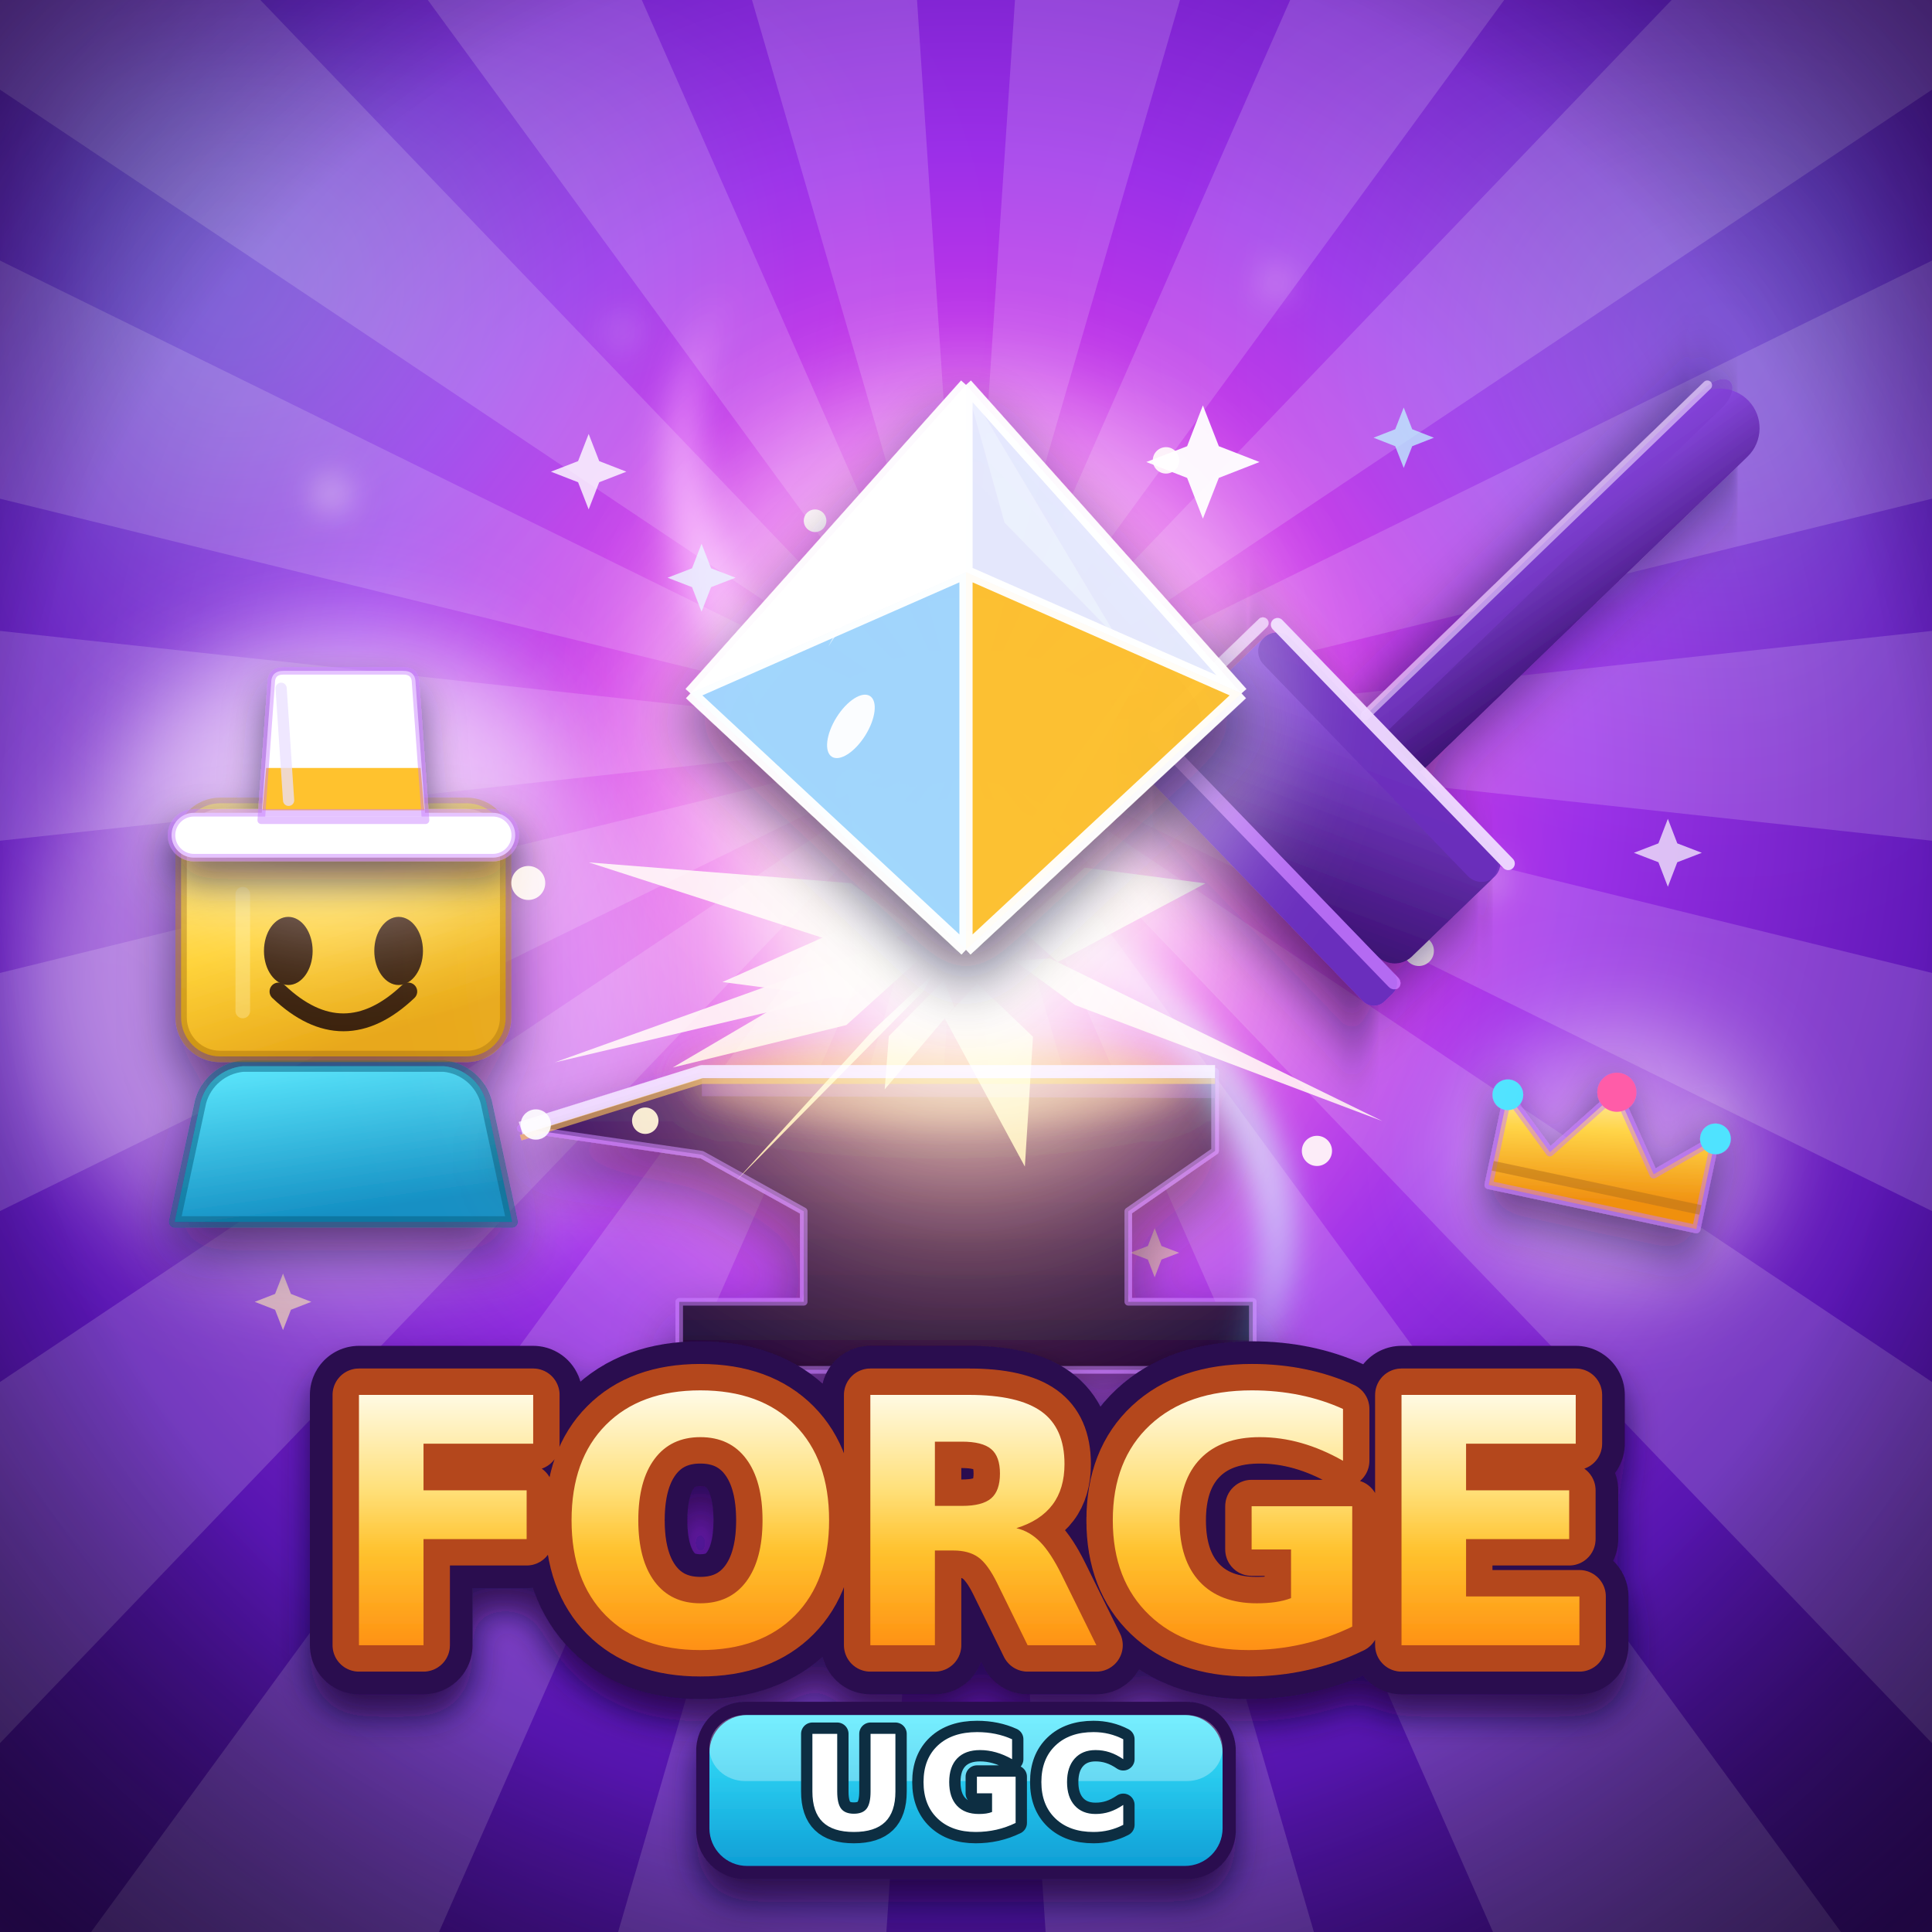
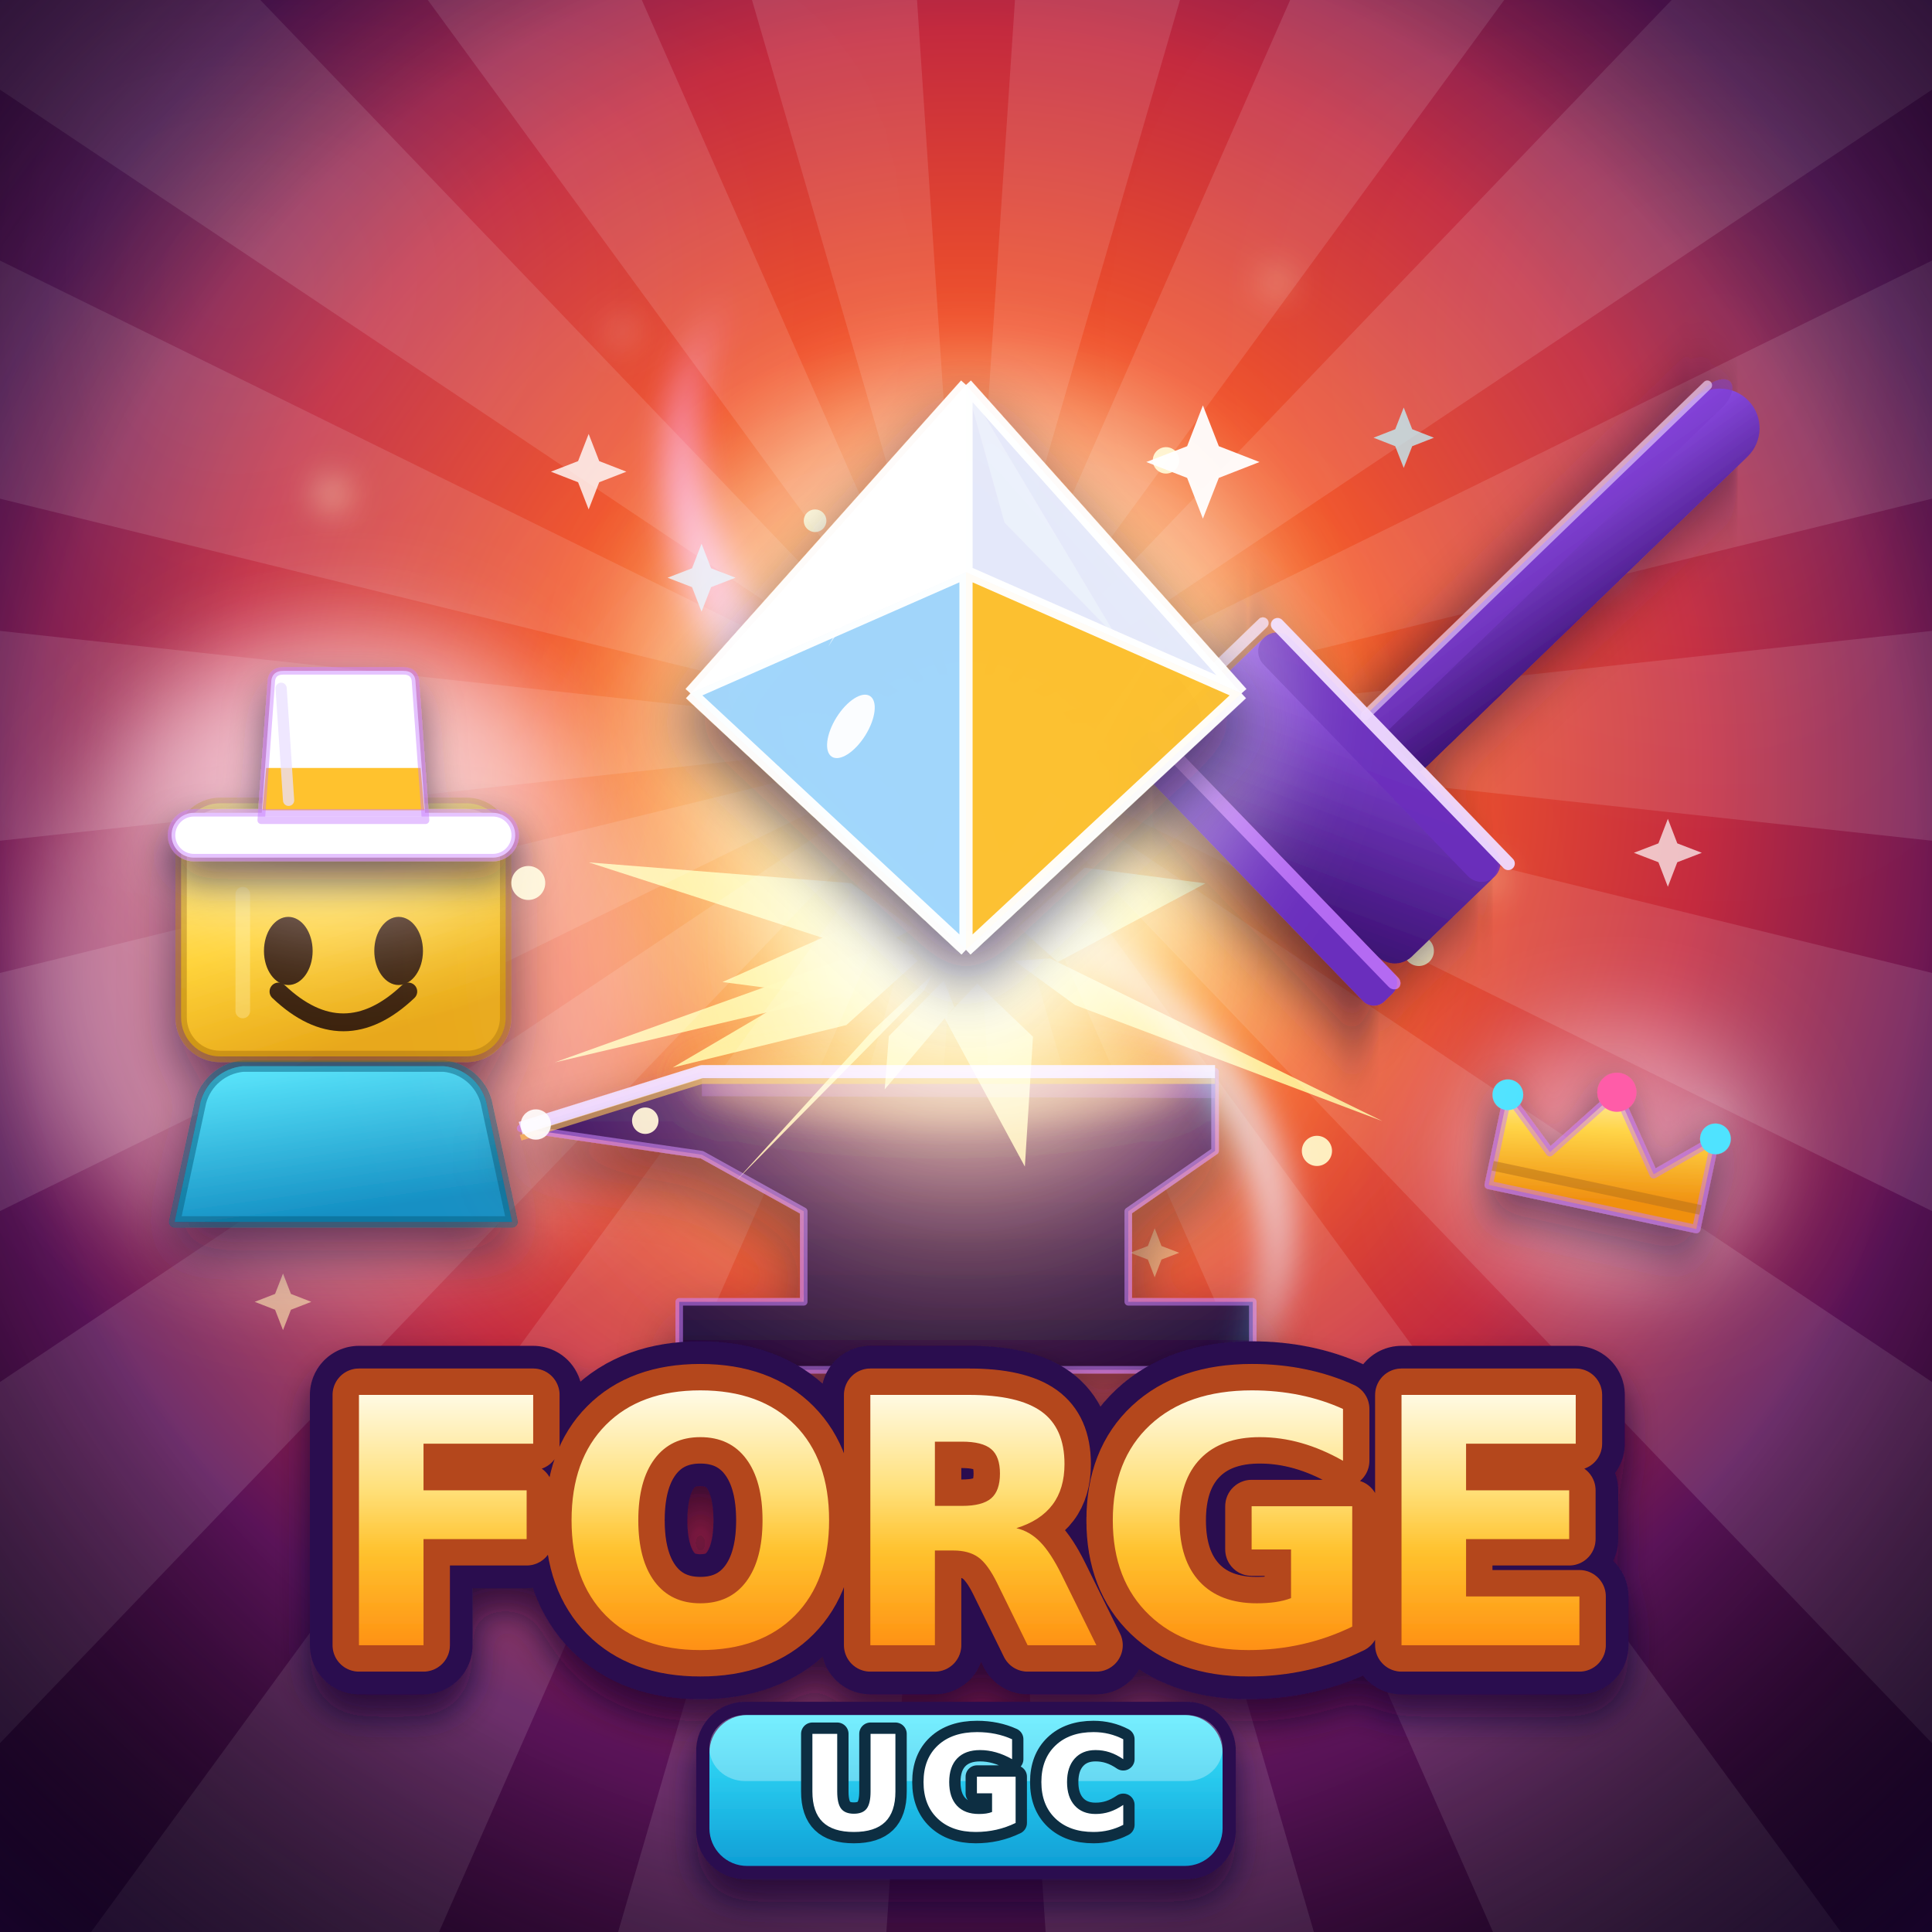
<svg xmlns="http://www.w3.org/2000/svg" viewBox="0 0 1024 1024" width="1024" height="1024">
  <defs>
    <radialGradient id="bgR" cx="50%" cy="40%" r="76%">
-       <stop offset="0%" stop-color="#FF5CBE" />
-       <stop offset="18%" stop-color="#E23BE8" />
-       <stop offset="42%" stop-color="#9B2EE8" />
-       <stop offset="70%" stop-color="#5715B0" />
-       <stop offset="100%" stop-color="#260A56" />
+       <stop offset="0%" stop-color="#FFE9A8" />
+       <stop offset="12%" stop-color="#FF9A2E" />
+       <stop offset="30%" stop-color="#F0522A" />
+       <stop offset="50%" stop-color="#C42A3E" />
+       <stop offset="70%" stop-color="#5A1358" />
+       <stop offset="100%" stop-color="#12041C" />
    </radialGradient>
    <radialGradient id="rayFade" cx="50%" cy="50%" r="50%">
      <stop offset="0%" stop-color="#FFFFFF" stop-opacity="0.30" />
      <stop offset="55%" stop-color="#FFFFFF" stop-opacity="0.13" />
      <stop offset="100%" stop-color="#FFFFFF" stop-opacity="0" />
    </radialGradient>
    <radialGradient id="coreFlash" cx="50%" cy="50%" r="50%">
      <stop offset="0%" stop-color="#FFFFFF" stop-opacity="1" />
      <stop offset="26%" stop-color="#FFF0B0" stop-opacity="0.95" />
      <stop offset="58%" stop-color="#FFB03C" stop-opacity="0.55" />
      <stop offset="100%" stop-color="#FF8A2E" stop-opacity="0" />
    </radialGradient>
    <radialGradient id="cyanHalo" cx="50%" cy="50%" r="50%">
      <stop offset="0%" stop-color="#5FF0FF" stop-opacity="0.85" />
      <stop offset="45%" stop-color="#5FF0FF" stop-opacity="0.38" />
      <stop offset="100%" stop-color="#5FF0FF" stop-opacity="0" />
    </radialGradient>
    <linearGradient id="anvilBody" x1="0" y1="0" x2="0" y2="1">
      <stop offset="0%" stop-color="#3B1470" />
      <stop offset="100%" stop-color="#1A0538" />
    </linearGradient>
    <linearGradient id="hammerBody" x1="0" y1="0" x2="1" y2="1">
      <stop offset="0%" stop-color="#9350EE" />
      <stop offset="100%" stop-color="#3A1070" />
    </linearGradient>
    <linearGradient id="goldText" x1="0" y1="0" x2="0" y2="1">
      <stop offset="0%" stop-color="#FFFBE8" />
      <stop offset="38%" stop-color="#FFE07A" />
      <stop offset="62%" stop-color="#FFC22E" />
      <stop offset="100%" stop-color="#FF9012" />
    </linearGradient>
    <linearGradient id="badgeFill" x1="0" y1="0" x2="0" y2="1">
      <stop offset="0%" stop-color="#3BE8FF" />
      <stop offset="100%" stop-color="#0F9FD6" />
    </linearGradient>
    <linearGradient id="headGrad" x1="0" y1="0" x2="0.4" y2="1">
      <stop offset="0%" stop-color="#FFE98A" />
      <stop offset="55%" stop-color="#FFD338" />
      <stop offset="100%" stop-color="#E8A81A" />
    </linearGradient>
    <linearGradient id="shirtGrad" x1="0" y1="0" x2="0.3" y2="1">
      <stop offset="0%" stop-color="#5FEBFF" />
      <stop offset="100%" stop-color="#1590C4" />
    </linearGradient>
    <linearGradient id="starBadge" x1="0" y1="0" x2="0.3" y2="1">
      <stop offset="0%" stop-color="#FFF6D0" />
      <stop offset="45%" stop-color="#FFD447" />
      <stop offset="100%" stop-color="#F09010" />
    </linearGradient>
    <filter id="bS" x="-100%" y="-100%" width="300%" height="300%">
      <feGaussianBlur stdDeviation="9" />
    </filter>
    <filter id="bM" x="-150%" y="-150%" width="400%" height="400%">
      <feGaussianBlur stdDeviation="26" />
    </filter>
    <filter id="bL" x="-200%" y="-200%" width="500%" height="500%">
      <feGaussianBlur stdDeviation="52" />
    </filter>
    <filter id="dropHero" x="-60%" y="-60%" width="220%" height="220%">
      <feDropShadow dx="0" dy="16" stdDeviation="16" flood-color="#1A0330" flood-opacity="0.6" />
    </filter>
    <filter id="dropText" x="-40%" y="-60%" width="180%" height="260%">
      <feDropShadow dx="0" dy="12" stdDeviation="9" flood-color="#1A0330" flood-opacity="0.72" />
    </filter>
  </defs>
  <rect width="1024" height="1024" fill="url(#bgR)" />
-   <g opacity="0.46" style="mix-blend-mode:screen">
+   <g opacity="0.34" style="mix-blend-mode:screen">
    <g opacity="0.34">
      <path d="M512 390 L1755 255 L1755 525 Z" fill="#FFFFFF" />
      <path d="M512 390 L1726 688 L1634 942 Z" fill="#FFFFFF" />
      <path d="M512 390 L1551 1085 L1377 1292 Z" fill="#FFFFFF" />
      <path d="M512 390 L1250 1399 L1016 1534 Z" fill="#FFFFFF" />
      <path d="M512 390 L861 1590 L595 1637 Z" fill="#FFFFFF" />
      <path d="M512 390 L429 1637 L163 1590 Z" fill="#FFFFFF" />
      <path d="M512 390 L8 1534 L-226 1399 Z" fill="#FFFFFF" />
      <path d="M512 390 L-353 1292 L-527 1085 Z" fill="#FFFFFF" />
      <path d="M512 390 L-610 942 L-702 688 Z" fill="#FFFFFF" />
      <path d="M512 390 L-731 525 L-731 255 Z" fill="#FFFFFF" />
      <path d="M512 390 L-702 92 L-610 -162 Z" fill="#FFFFFF" />
      <path d="M512 390 L-527 -305 L-353 -512 Z" fill="#FFFFFF" />
      <path d="M512 390 L-226 -619 L8 -754 Z" fill="#FFFFFF" />
      <path d="M512 390 L163 -810 L429 -857 Z" fill="#FFFFFF" />
      <path d="M512 390 L595 -857 L861 -810 Z" fill="#FFFFFF" />
      <path d="M512 390 L1016 -754 L1250 -619 Z" fill="#FFFFFF" />
      <path d="M512 390 L1377 -512 L1551 -305 Z" fill="#FFFFFF" />
      <path d="M512 390 L1634 -162 L1726 92 Z" fill="#FFFFFF" />
    </g>
  </g>
-   <ellipse cx="120" cy="150" rx="330" ry="290" fill="url(#cyanHalo)" opacity="0.5" style="mix-blend-mode:screen" filter="url(#bL)" />
-   <ellipse cx="920" cy="180" rx="300" ry="260" fill="url(#cyanHalo)" opacity="0.42" style="mix-blend-mode:screen" filter="url(#bL)" />
+   <ellipse cx="120" cy="150" rx="330" ry="290" fill="url(#cyanHalo)" opacity="0.15" style="mix-blend-mode:screen" filter="url(#bL)" />
+   <ellipse cx="920" cy="180" rx="300" ry="260" fill="url(#cyanHalo)" opacity="0.13" style="mix-blend-mode:screen" filter="url(#bL)" />
  <g style="mix-blend-mode:screen" filter="url(#bS)">
    <circle cx="176" cy="262" r="7" fill="#FFE9A8" opacity="0.85" />
    <circle cx="852" cy="300" r="6" fill="#7DF3FF" opacity="0.8" />
    <circle cx="250" cy="476" r="5" fill="#FFFFFF" opacity="0.6" />
    <circle cx="790" cy="466" r="6" fill="#FFE9A8" opacity="0.7" />
    <circle cx="128" cy="560" r="5" fill="#7DF3FF" opacity="0.6" />
    <circle cx="906" cy="592" r="5" fill="#FFFFFF" opacity="0.55" />
    <circle cx="330" cy="176" r="5" fill="#FFFFFF" opacity="0.5" />
    <circle cx="676" cy="150" r="6" fill="#FFE9A8" opacity="0.6" />
  </g>
  <g>
    <path d="M312 230 L317.6 244.4 L332 250 L317.6 255.6 L312 270 L306.4 255.6 L292 250 L306.4 244.4 Z" fill="#FFFFFF" opacity="0.8" />
    <path d="M744 216 L748.5 227.5 L760 232 L748.5 236.5 L744 248 L739.5 236.5 L728 232 L739.5 227.5 Z" fill="#BFF6FF" opacity="0.75" />
    <path d="M150 675 L154.2 685.8 L165 690 L154.2 694.2 L150 705 L145.8 694.2 L135 690 L145.8 685.8 Z" fill="#FFE9A8" opacity="0.6" />
    <path d="M884 434 L889.0 447.0 L902 452 L889.0 457.0 L884 470 L879.0 457.0 L866 452 L879.0 447.0 Z" fill="#FFFFFF" opacity="0.7" />
    <path d="M612 651 L615.6 660.4 L625 664 L615.6 667.6 L612 677 L608.4 667.6 L599 664 L608.4 660.4 Z" fill="#FFE9A8" opacity="0.55" />
  </g>
  <ellipse cx="182" cy="518" rx="172" ry="163" fill="#FFE9FF" opacity="0.4" style="mix-blend-mode:screen" filter="url(#bM)" />
  <g transform="translate(182 498) scale(0.86)" filter="url(#dropHero)">
    <path d="M-62 78 h124 a30 30 0 0 1 26 22 l16 74 h-208 l16 -74 a30 30 0 0 1 26 -22 Z" fill="url(#shirtGrad)" />
    <path d="M-62 78 h124 a30 30 0 0 1 26 22 l16 74 h-208 l16 -74 a30 30 0 0 1 26 -22 Z" fill="none" stroke="#0B5E80" stroke-width="7" stroke-opacity="0.5" stroke-linejoin="round" />
    <path d="M-76 -84 h152 a24 24 0 0 1 24 24 v108 a24 24 0 0 1 -24 24 h-152 a24 24 0 0 1 -24 -24 v-108 a24 24 0 0 1 24 -24 Z" fill="url(#headGrad)" />
    <path d="M-76 -84 h152 a24 24 0 0 1 24 24 v108 a24 24 0 0 1 -24 24 h-152 a24 24 0 0 1 -24 -24 v-108 a24 24 0 0 1 24 -24 Z" fill="none" stroke="#A8700A" stroke-width="7" stroke-opacity="0.45" stroke-linejoin="round" />
    <g fill="#3A2408">
      <g transform="translate(-34 -14)">
        <path d="M0 0 a15 21 0 1 0 0.1 0 Z" />
      </g>
      <g transform="translate(34 -14)">
        <path d="M0 0 a15 21 0 1 0 0.1 0 Z" />
      </g>
    </g>
    <path d="M-40 32 Q0 70 40 32" fill="none" stroke="#3A2408" stroke-width="11" stroke-linecap="round" />
    <path d="M-62 -28 L-62 44" stroke="#FFF6C8" stroke-width="9" stroke-opacity="0.3" stroke-linecap="round" />
  </g>
  <ellipse cx="182" cy="411" rx="109" ry="82" fill="#FFE9FF" opacity="0.45" style="mix-blend-mode:screen" filter="url(#bM)" />
  <g transform="translate(182 411) rotate(0) scale(0.66)" filter="url(#dropHero)">
    <path d="M-66 36 L-58 -74 Q-58 -84 -48 -84 L48 -84 Q58 -84 58 -74 L66 36 Z" fill="#FFFFFF" />
    <path d="M-62 -6 L62 -6 L65 28 L-65 28 Z" fill="#FFC22E" />
    <path d="M-120 30 h240 a18 18 0 0 1 0 36 h-240 a18 18 0 0 1 0 -36 Z" fill="#FFFFFF" />
    <path d="M-66 36 L-58 -74 Q-58 -84 -48 -84 L48 -84 Q58 -84 58 -74 L66 36 Z" fill="none" stroke="#C77BFF" stroke-width="6" stroke-opacity="0.45" stroke-linejoin="round" />
    <path d="M-120 30 h240 a18 18 0 0 1 0 36 h-240 a18 18 0 0 1 0 -36 Z" fill="none" stroke="#C77BFF" stroke-width="6" stroke-opacity="0.45" stroke-linejoin="round" />
    <path d="M-50 -70 L-44 20" stroke="#E9DFFF" stroke-width="9" stroke-opacity="0.75" stroke-linecap="round" />
  </g>
  <ellipse cx="856" cy="612" rx="81" ry="68" fill="#FFE9FF" opacity="0.5" style="mix-blend-mode:screen" filter="url(#bM)" />
  <g transform="translate(856 612) rotate(12) scale(0.74)" filter="url(#dropHero)">
    <path d="M-84 40 L-84 -26 L-46 8 L-8 -44 L30 8 L68 -26 L68 40 Z" fill="url(#starBadge)" />
    <path d="M-84 40 L-84 -26 L-46 8 L-8 -44 L30 8 L68 -26 L68 40 Z" fill="none" stroke="#C77BFF" stroke-width="6" stroke-opacity="0.5" stroke-linejoin="round" />
    <path d="M-84 26 L68 26" stroke="#B4711A" stroke-width="7" stroke-opacity="0.5" />
    <circle cx="-8" cy="-44" r="14" fill="#FF5BA8" />
    <circle cx="-84" cy="-26" r="11" fill="#4FE3FF" />
    <circle cx="68" cy="-26" r="11" fill="#4FE3FF" />
  </g>
  <g filter="url(#dropHero)">
    <path d="M276.0 598.0 L372.0 568.0 L644.0 568.0 L644.0 610.0 L598.0 642.0 L598.0 690.0 L664.0 690.0 L664.0 726.0 L360.0 726.0 L360.0 690.0 L426.0 690.0 L426.0 642.0 L372.0 612.0 Z" fill="url(#anvilBody)" />
    <path d="M372.0 568.0 L644.0 568.0 L644.0 582.0 L372.0 581.0 Z" fill="#5C2699" opacity="0.9" />
    <ellipse cx="498" cy="574" rx="132" ry="22" fill="#FFB03C" opacity="0.55" style="mix-blend-mode:screen" filter="url(#bS)" />
    <path d="M276.0 598.0 L372.0 568.0 L644.0 568.0 L644.0 610.0 L598.0 642.0 L598.0 690.0 L664.0 690.0 L664.0 726.0 L360.0 726.0 L360.0 690.0 L426.0 690.0 L426.0 642.0 L372.0 612.0 Z" fill="none" stroke="#C77BFF" stroke-width="4" stroke-linejoin="round" stroke-opacity="0.55" />
    <path d="M276.0 598.0 L372.0 568.0 L644.0 568.0" fill="none" stroke="#F0DBFF" stroke-width="7" stroke-linejoin="round" stroke-opacity="0.95" />
    <path d="M276.0 598.0 L372.0 568.0 L644.0 568.0" fill="none" stroke="#FFC24F" stroke-width="3" stroke-linejoin="round" stroke-opacity="0.6" transform="translate(0,5)" />
    <circle cx="284" cy="596" r="8" fill="#FFFFFF" opacity="0.9" style="mix-blend-mode:screen" />
  </g>
  <circle cx="512" cy="498" r="250" fill="url(#coreFlash)" opacity="0.75" style="mix-blend-mode:screen" filter="url(#bL)" />
  <circle cx="512" cy="498" r="150" fill="url(#coreFlash)" style="mix-blend-mode:screen" filter="url(#bM)" />
  <circle cx="512" cy="498" r="58" fill="url(#coreFlash)" style="mix-blend-mode:screen" />
  <g style="mix-blend-mode:screen">
    <path d="M356.6 565.8 L473.0 497.4 L486.4 509.2 L448.6 543.3 Z" fill="#FFE07A" opacity="0.95" />
    <path d="M312.1 457.1 L451.1 468.1 L483.9 492.2 L460.3 504.9 Z" fill="#FFE07A" opacity="0.95" />
    <path d="M446.3 411.8 L456.7 442.3 L496.6 477.8 L505.9 473.0 Z" fill="#FFE07A" opacity="0.95" />
    <path d="M616.2 337.3 L526.0 463.0 L525.6 477.0 L552.5 449.0 Z" fill="#FFE07A" opacity="0.95" />
    <path d="M638.9 468.2 L560.6 509.9 L539.9 491.4 L574.9 459.9 Z" fill="#FFE07A" opacity="0.95" />
    <path d="M732.7 594.2 L569.8 532.7 L537.6 509.2 L556.6 508.0 Z" fill="#FFE07A" opacity="0.95" />
    <path d="M543.2 618.3 L547.5 549.5 L518.0 521.3 L500.6 539.5 Z" fill="#FFE07A" opacity="0.95" />
    <path d="M390.1 625.9 L489.7 525.0 L494.1 516.7 L462.9 545.9 Z" fill="#FFE07A" opacity="0.95" />
    <path d="M382.9 520.5 L459.8 486.4 L483.6 502.9 L450.7 529.4 Z" fill="#FFE07A" opacity="0.95" />
    <path d="M294.0 563.1 L461.6 503.0 L484.7 506.1 L453.4 525.5 Z" fill="#FFE07A" opacity="0.95" />
    <path d="M468.9 577.4 L505.8 533.7 L500.2 519.7 L471.1 549.2 Z" fill="#FFE07A" opacity="0.95" />
  </g>
  <path d="M548 480 C 668 534 724 648 652 736 C 700 656 650 560 558 490 Z" fill="#4FE3FF" opacity="0.8" style="mix-blend-mode:screen" filter="url(#bS)" />
  <path d="M476 462 C 366 370 314 246 386 156 C 340 230 386 326 476 416 Z" fill="#E58BFF" opacity="0.75" style="mix-blend-mode:screen" filter="url(#bS)" />
  <circle cx="280" cy="468" r="9" fill="#FFF0B8" opacity="0.95" style="mix-blend-mode:screen" />
  <circle cx="752" cy="504" r="8" fill="#FFF0B8" opacity="0.95" style="mix-blend-mode:screen" />
  <circle cx="342" cy="594" r="7" fill="#FFF0B8" opacity="0.95" style="mix-blend-mode:screen" />
  <circle cx="698" cy="610" r="8" fill="#FFF0B8" opacity="0.95" style="mix-blend-mode:screen" />
  <circle cx="432" cy="276" r="6" fill="#FFF0B8" opacity="0.95" style="mix-blend-mode:screen" />
  <circle cx="618" cy="244" r="7" fill="#FFF0B8" opacity="0.95" style="mix-blend-mode:screen" />
  <g transform="translate(662.0 468.0) rotate(46)">
    <g filter="url(#dropHero)">
      <rect x="-21.0" y="-368" width="42" height="278" rx="21" fill="url(#hammerBody)" />
      <rect x="-21.0" y="-368" width="14" height="278" rx="13" fill="#7A3ACC" opacity="0.5" />
      <rect x="-88.0" y="-106" width="176" height="84" rx="13" fill="url(#hammerBody)" />
      <rect x="-88.0" y="-106" width="176" height="20" rx="10" fill="#6B2FBD" opacity="0.9" />
      <rect x="-95.0" y="-22" width="190" height="22" rx="8" fill="#6B2FBD" />
      <rect x="-95.0" y="-22" width="190" height="7" rx="4" fill="#C77BFF" opacity="0.8" />
      <path d="M-88.0 -106 L88.0 -106" stroke="#F0DBFF" stroke-width="7" stroke-opacity="0.95" stroke-linecap="round" />
      <path d="M-94.0 -101 L-94.0 -22" stroke="#F0DBFF" stroke-width="6" stroke-opacity="0.75" stroke-linecap="round" />
      <path d="M-21.0 -358 L-21.0 -106" stroke="#F0DBFF" stroke-width="5" stroke-opacity="0.6" stroke-linecap="round" />
    </g>
  </g>
  <circle cx="512" cy="366" r="168" fill="#FFFFFF" opacity="0.4" filter="url(#bM)" style="mix-blend-mode:screen" />
  <g filter="url(#dropHero)">
    <path d="M512.0 204.0 L512.0 303.3 L366.0 367.5 Z" fill="#FFFFFF" />
    <path d="M512.0 204.0 L658.0 367.5 L512.0 303.3 Z" fill="#E6ECFF" opacity="0.95" />
    <path d="M366.0 367.5 L512.0 303.3 L512.0 503.3 Z" fill="#9FD8FF" opacity="0.95" />
    <path d="M658.0 367.5 L512.0 303.3 L512.0 503.3 Z" fill="#FFC22E" opacity="0.95" />
    <path d="M512.0 204.0 L488.6 269.7 L439.0 342.7 Z" fill="#FFFFFF" opacity="0.6" />
    <path d="M512.0 204.0 L592.3 338.3 L532.4 277.0 Z" fill="#FFFFFF" opacity="0.32" />
    <path d="M512.0 204.0 L366.0 367.5 M512.0 204.0 L512.0 303.3 M512.0 204.0 L658.0 367.5 M366.0 367.5 L512.0 503.3 M512.0 303.3 L512.0 503.3 M658.0 367.5 L512.0 503.3 M366.0 367.5 L512.0 303.3 L658.0 367.5" fill="none" stroke="#FFFFFF" stroke-width="7" stroke-opacity="0.95" stroke-linejoin="round" />
  </g>
  <ellipse cx="451" cy="385" rx="19" ry="9" fill="#FFFFFF" opacity="0.95" transform="rotate(-58 451 385)" />
  <path d="M637.56 214.88 L646.0 236.5 L667.56 244.88 L646.0 253.3 L637.56 274.88 L629.2 253.3 L607.56 244.88 L629.2 236.5 Z" fill="#FFFFFF" opacity="0.95" />
  <path d="M371.84 288.2 L376.9 301.2 L389.84 306.2 L376.9 311.2 L371.84 324.2 L366.8 311.2 L353.84 306.2 L366.8 301.2 Z" fill="#EAF6FF" opacity="0.8" />
  <rect width="1024" height="1024" fill="none" />
  <radialGradient id="vg" cx="50%" cy="46%" r="74%">
    <stop offset="0%" stop-color="#000000" stop-opacity="0" />
    <stop offset="66%" stop-color="#000000" stop-opacity="0" />
-     <stop offset="100%" stop-color="#1A0330" stop-opacity="0.55" />
+     <stop offset="100%" stop-color="#1A0330" stop-opacity="0.74" />
  </radialGradient>
  <rect width="1024" height="1024" fill="url(#vg)" />
  <g filter="url(#dropText)">
    <text x="512" y="872" text-anchor="middle" font-family="'DejaVu Sans', 'Liberation Sans', sans-serif" font-weight="bold" font-size="182" letter-spacing="-4" fill="#2A0850" stroke="#2A0850" stroke-width="52" stroke-linejoin="round" paint-order="stroke">FORGE</text>
    <text x="512" y="872" text-anchor="middle" font-family="'DejaVu Sans', 'Liberation Sans', sans-serif" font-weight="bold" font-size="182" letter-spacing="-4" fill="#B4471A" stroke="#B4471A" stroke-width="28" stroke-linejoin="round" paint-order="stroke">FORGE</text>
    <text x="512" y="872" text-anchor="middle" font-family="'DejaVu Sans', 'Liberation Sans', sans-serif" font-weight="bold" font-size="182" letter-spacing="-4" fill="url(#goldText)">FORGE</text>
  </g>
  <g filter="url(#dropText)">
    <rect x="369.0" y="902" width="286" height="94" rx="26" fill="#2A0850" />
    <rect x="376.0" y="909" width="272" height="80" rx="20" fill="url(#badgeFill)" />
    <rect x="376.0" y="909" width="272" height="35" rx="19" fill="#FFFFFF" opacity="0.3" />
    <text x="512" y="970" text-anchor="middle" font-family="'DejaVu Sans', 'Liberation Sans', sans-serif" font-weight="bold" font-size="70" letter-spacing="5" fill="#0A2E42" stroke="#0A2E42" stroke-width="12" stroke-linejoin="round" paint-order="stroke">UGC</text>
    <text x="512" y="970" text-anchor="middle" font-family="'DejaVu Sans', 'Liberation Sans', sans-serif" font-weight="bold" font-size="70" letter-spacing="5" fill="#FFFFFF">UGC</text>
  </g>
</svg>
